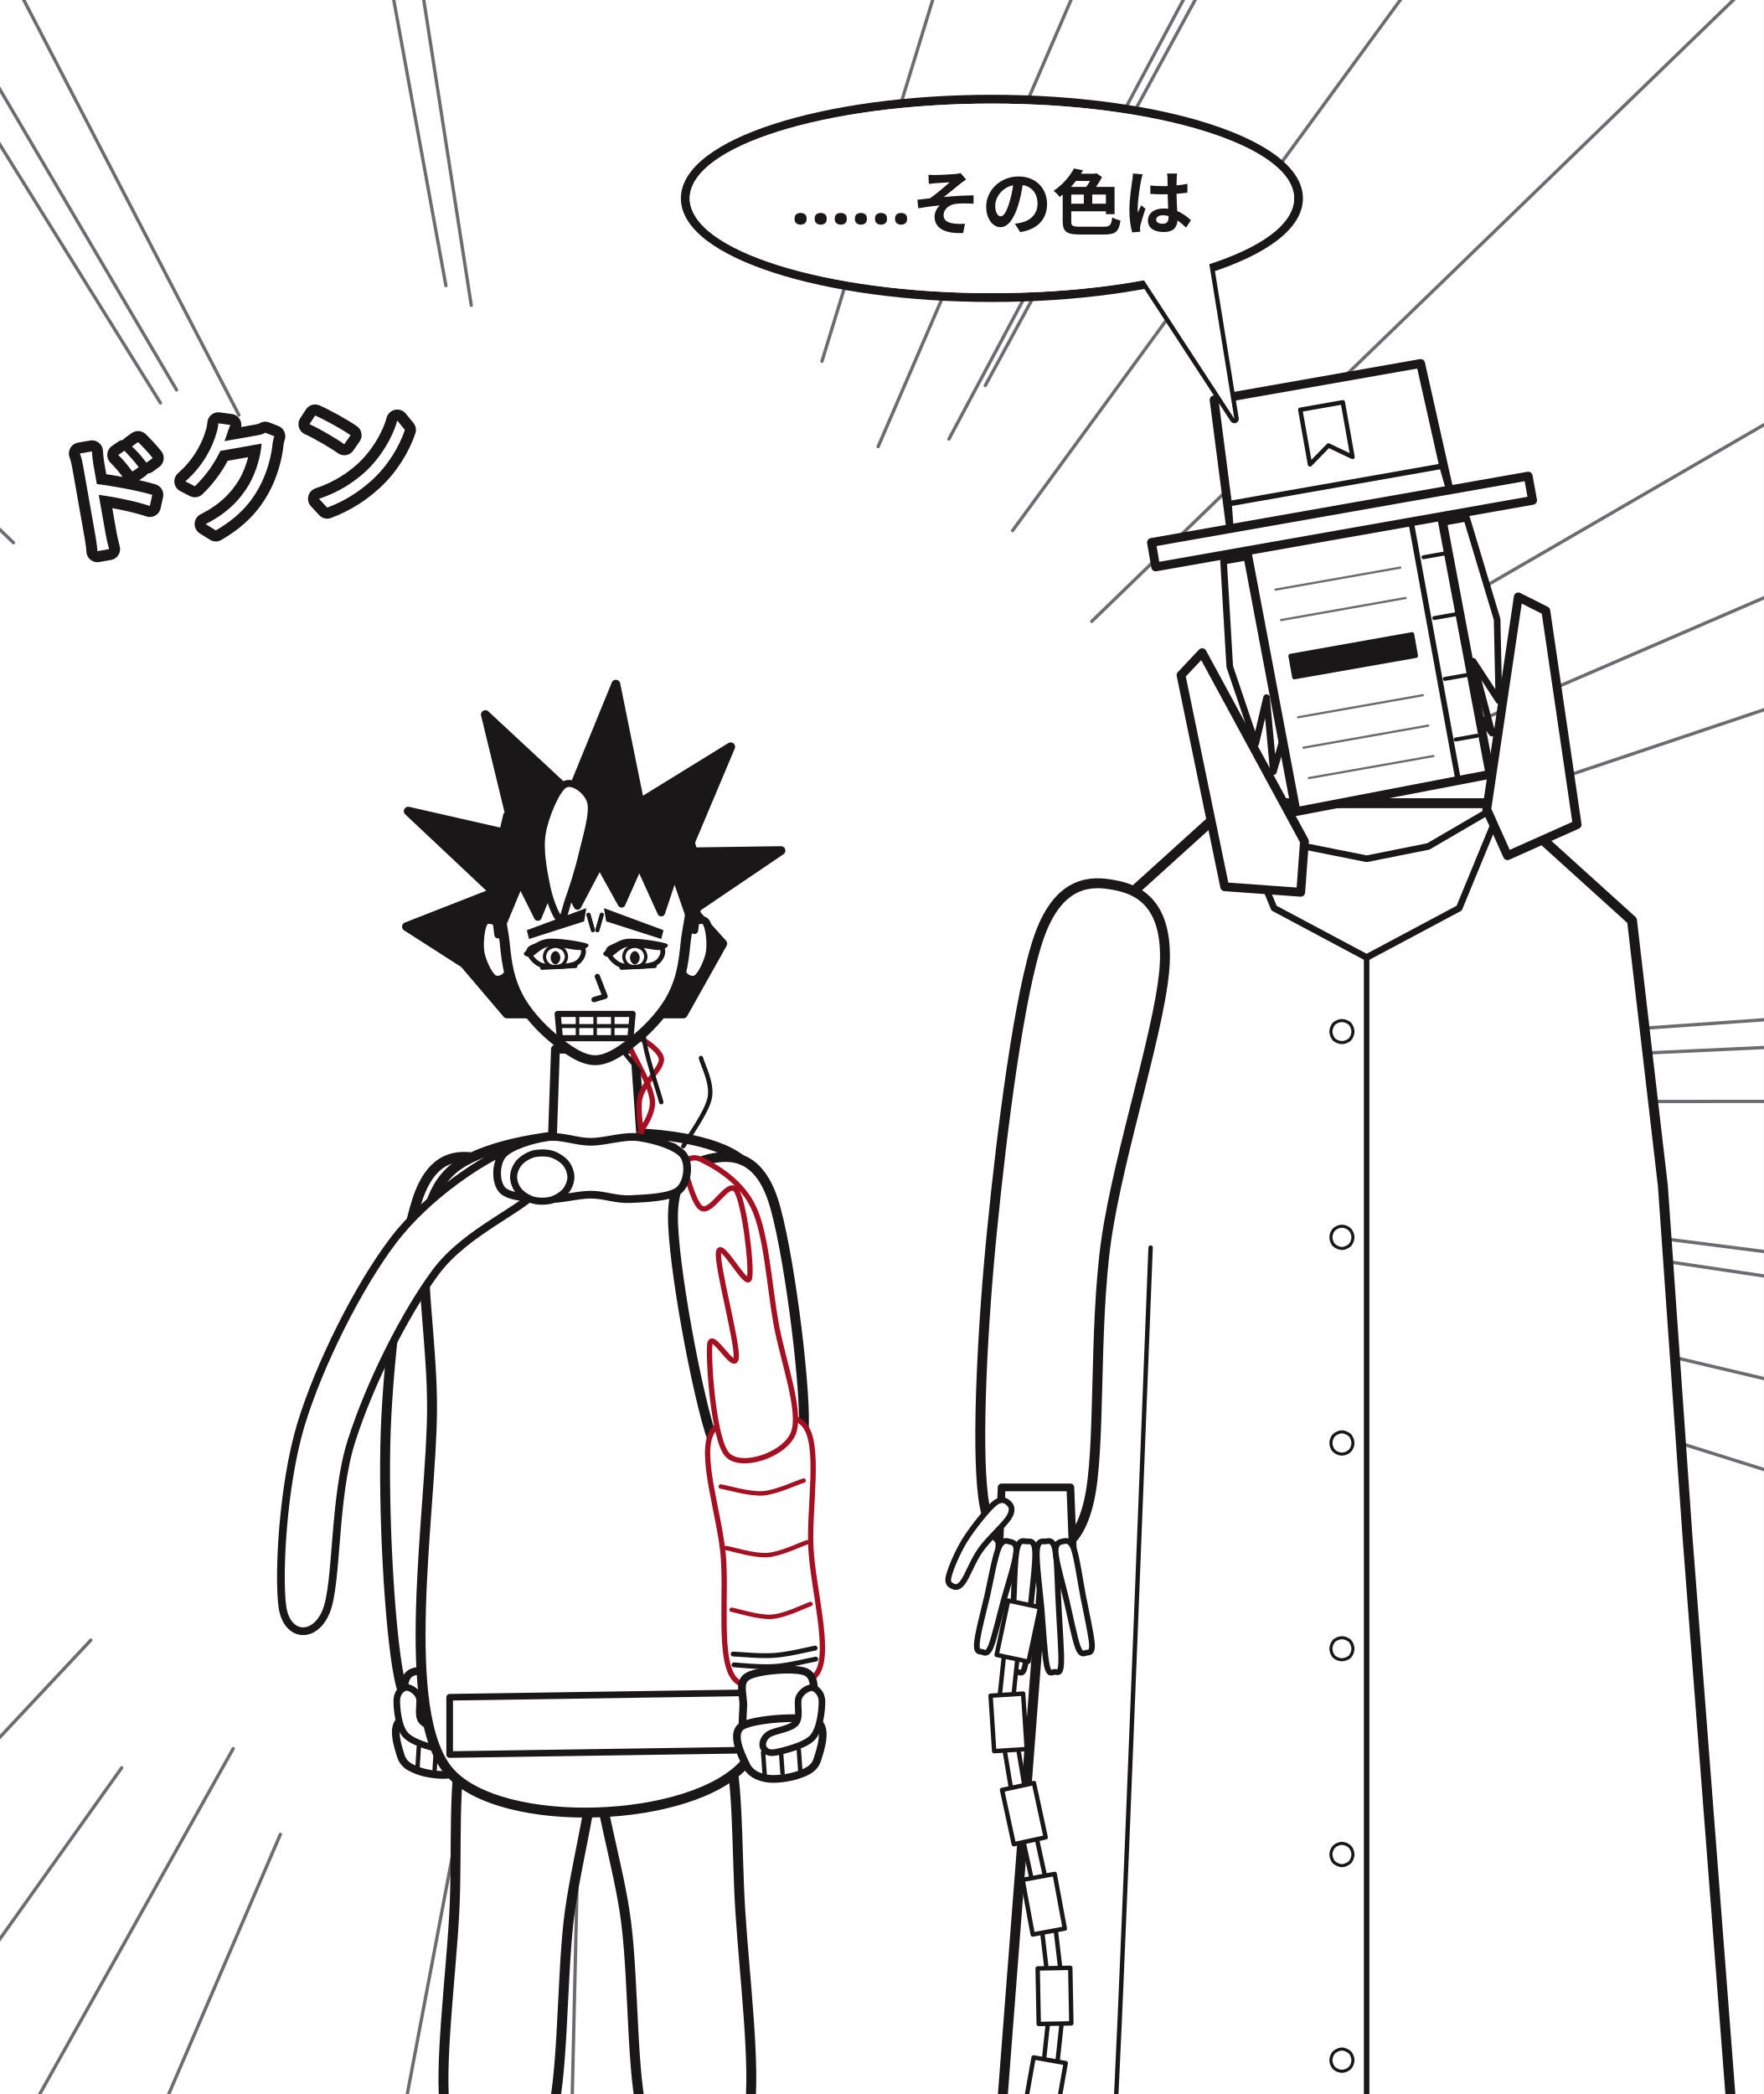
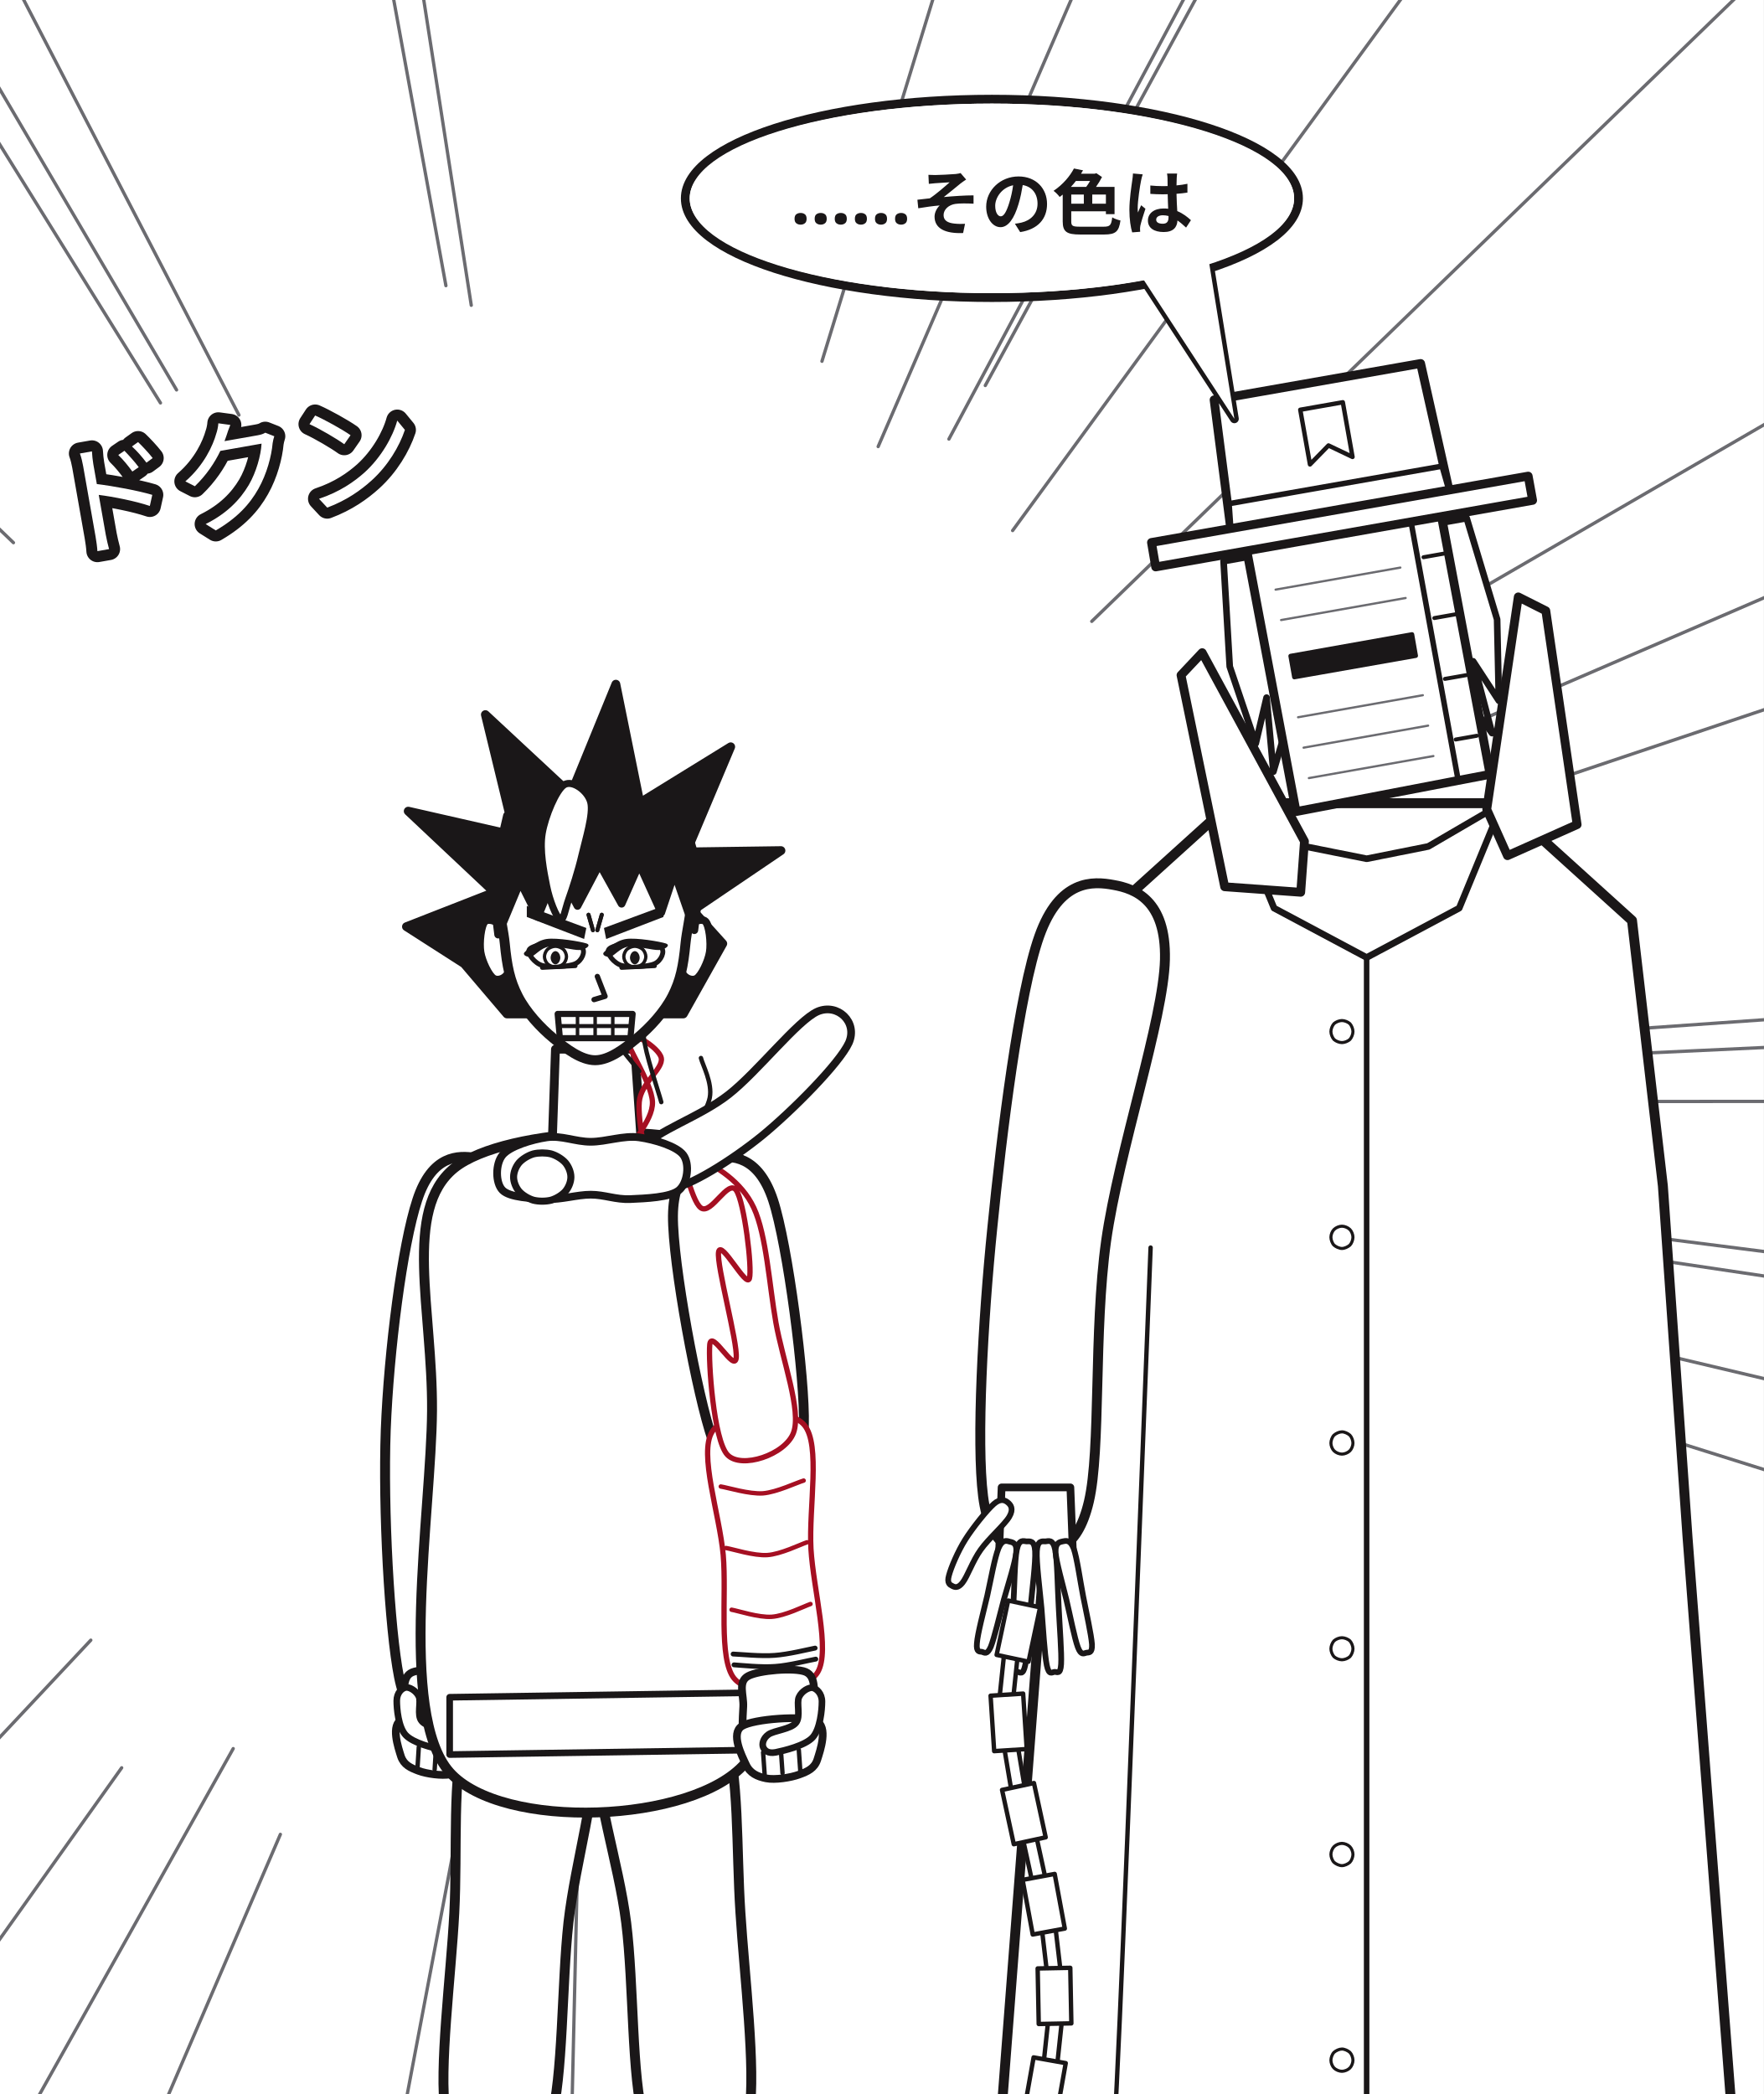
<svg xmlns="http://www.w3.org/2000/svg" viewBox="0 0 800 950">
  <rect width="800" height="950" fill="#FFFFFF" />
  <path d="M0,0 L800,0 L800,950 L0,950Z" fill="#FFFFFF" />
  <path d="M-43.4,421.4 L-603,281.2" fill="none" stroke="#6B6B70" stroke-width="1.5" stroke-linejoin="round" stroke-linecap="round" />
  <path d="M6.1,246.2 L-378.8,-123.8" fill="none" stroke="#6B6B70" stroke-width="1.5" stroke-linejoin="round" stroke-linecap="round" />
  <path d="M584.9,599 L1128.6,769.9" fill="none" stroke="#6B6B70" stroke-width="1.5" stroke-linejoin="round" stroke-linecap="round" />
  <path d="M606.1,476.3 L1167.8,436.8" fill="none" stroke="#6B6B70" stroke-width="1.5" stroke-linejoin="round" stroke-linecap="round" />
  <path d="M589.1,485.1 L1169,458" fill="none" stroke="#6B6B70" stroke-width="1.5" stroke-linejoin="round" stroke-linecap="round" />
  <path d="M642.7,499.8 L1170,499.4" fill="none" stroke="#6B6B70" stroke-width="1.5" stroke-linejoin="round" stroke-linecap="round" />
  <path d="M-55.9,436.1 L-613.2,326.8" fill="none" stroke="#6B6B70" stroke-width="1.5" stroke-linejoin="round" stroke-linecap="round" />
  <path d="M55.2,802 L-251.7,1233.4" fill="none" stroke="#6B6B70" stroke-width="1.5" stroke-linejoin="round" stroke-linecap="round" />
  <path d="M630.5,553.6 L1160.2,632.5" fill="none" stroke="#6B6B70" stroke-width="1.5" stroke-linejoin="round" stroke-linecap="round" />
  <path d="M207.8,828.5 L102.5,1384.3" fill="none" stroke="#6B6B70" stroke-width="1.5" stroke-linejoin="round" stroke-linecap="round" />
  <path d="M108.4,188.3 L-144.2,-299" fill="none" stroke="#6B6B70" stroke-width="1.5" stroke-linejoin="round" stroke-linecap="round" />
  <path d="M-13.4,254.9 L-410.8,-88.6" fill="none" stroke="#6B6B70" stroke-width="1.5" stroke-linejoin="round" stroke-linecap="round" />
  <path d="M447,174.9 L700.3,-290.5" fill="none" stroke="#6B6B70" stroke-width="1.5" stroke-linejoin="round" stroke-linecap="round" />
  <path d="M-40.8,486.3 L-629.1,460.4" fill="none" stroke="#6B6B70" stroke-width="1.5" stroke-linejoin="round" stroke-linecap="round" />
  <path d="M127.2,832.2 L-85.4,1326.8" fill="none" stroke="#6B6B70" stroke-width="1.5" stroke-linejoin="round" stroke-linecap="round" />
  <path d="M564.6,329.3 L1048.7,48.7" fill="none" stroke="#6B6B70" stroke-width="1.5" stroke-linejoin="round" stroke-linecap="round" />
  <path d="M-41.4,453.2 L-620,366.2" fill="none" stroke="#6B6B70" stroke-width="1.5" stroke-linejoin="round" stroke-linecap="round" />
  <path d="M105.8,793.3 L-169.7,1285.3" fill="none" stroke="#6B6B70" stroke-width="1.5" stroke-linejoin="round" stroke-linecap="round" />
  <path d="M593.8,391.3 L1123.2,213.6" fill="none" stroke="#6B6B70" stroke-width="1.5" stroke-linejoin="round" stroke-linecap="round" />
  <path d="M619.6,544.7 L1162.7,614.1" fill="none" stroke="#6B6B70" stroke-width="1.5" stroke-linejoin="round" stroke-linecap="round" />
  <path d="M-64.4,554.6 L-618.2,645" fill="none" stroke="#6B6B70" stroke-width="1.5" stroke-linejoin="round" stroke-linecap="round" />
  <path d="M262.6,820.4 L249.3,1399.8" fill="none" stroke="#6B6B70" stroke-width="1.5" stroke-linejoin="round" stroke-linecap="round" />
  <path d="M495.3,281.9 L916.6,-126.1" fill="none" stroke="#6B6B70" stroke-width="1.5" stroke-linejoin="round" stroke-linecap="round" />
  <path d="M430.5,199.2 L693.7,-294" fill="none" stroke="#6B6B70" stroke-width="1.5" stroke-linejoin="round" stroke-linecap="round" />
  <path d="M80.1,176.9 L-186.1,-275.9" fill="none" stroke="#6B6B70" stroke-width="1.5" stroke-linejoin="round" stroke-linecap="round" />
  <path d="M41.2,744.1 L-345.5,1156.6" fill="none" stroke="#6B6B70" stroke-width="1.5" stroke-linejoin="round" stroke-linecap="round" />
  <path d="M398.4,202.6 L626.8,-326.3" fill="none" stroke="#6B6B70" stroke-width="1.5" stroke-linejoin="round" stroke-linecap="round" />
  <path d="M72.8,182.8 L-205.2,-264.3" fill="none" stroke="#6B6B70" stroke-width="1.5" stroke-linejoin="round" stroke-linecap="round" />
  <path d="M372.9,163.9 L533.6,-360.5" fill="none" stroke="#6B6B70" stroke-width="1.5" stroke-linejoin="round" stroke-linecap="round" />
  <path d="M-49.6,558.1 L-615.5,661.1" fill="none" stroke="#6B6B70" stroke-width="1.5" stroke-linejoin="round" stroke-linecap="round" />
  <path d="M202.3,129.6 L108.3,-385.3" fill="none" stroke="#6B6B70" stroke-width="1.5" stroke-linejoin="round" stroke-linecap="round" />
  <path d="M547,380.5 L1096.4,143.4" fill="none" stroke="#6B6B70" stroke-width="1.5" stroke-linejoin="round" stroke-linecap="round" />
  <path d="M508.9,723 L927.9,1114.2" fill="none" stroke="#6B6B70" stroke-width="1.5" stroke-linejoin="round" stroke-linecap="round" />
  <path d="M-55.6,316.8 L-514.4,58.7" fill="none" stroke="#6B6B70" stroke-width="1.5" stroke-linejoin="round" stroke-linecap="round" />
  <path d="M213.8,138.5 L131.7,-389.3" fill="none" stroke="#6B6B70" stroke-width="1.5" stroke-linejoin="round" stroke-linecap="round" />
  <path d="M596.4,577.2 L1145.8,707.2" fill="none" stroke="#6B6B70" stroke-width="1.5" stroke-linejoin="round" stroke-linecap="round" />
  <path d="M484.5,773.6 L825.3,1208.3" fill="none" stroke="#6B6B70" stroke-width="1.5" stroke-linejoin="round" stroke-linecap="round" />
  <path d="M459.4,240.7 L800.9,-226.7" fill="none" stroke="#6B6B70" stroke-width="1.5" stroke-linejoin="round" stroke-linecap="round" />
  <path d="M508,782.5 L849.8,1188.4" fill="none" stroke="#6B6B70" stroke-width="1.5" stroke-linejoin="round" stroke-linecap="round" />
  <path d="M-84.6,438.3 L-616.7,345.6" fill="none" stroke="#6B6B70" stroke-width="1.5" stroke-linejoin="round" stroke-linecap="round" />
  <path d="M211.1,787.1 C205,804.9 207.6,839.3 206.1,867.9 C204.6,896.4 199,939.1 202.1,958.4 C205.1,977.8 216.4,983.4 224.4,983.9 C232.4,984.5 244.4,980.2 249.9,961.6 C255.5,943 254.8,900.3 257.9,872.1 C261.1,844 271.4,811.4 268.9,792.9 C266.4,774.4 252.5,762.1 242.9,761.1 C233.3,760.2 217.3,769.3 211.1,787.1Z" fill="#FFFFFF" stroke="#1A1718" stroke-width="4.5" stroke-linejoin="round" />
  <path d="M271.2,793.6 C269.2,812.1 280.6,844.4 284.1,872.4 C287.6,900.4 286.5,943 292.1,961.6 C297.6,980.2 309.6,984.5 317.6,983.9 C325.6,983.4 336.9,977.8 339.9,958.4 C343,939 337.7,896.2 335.9,867.6 C334,838.9 335.4,804.1 328.8,786.4 C322.2,768.7 306,760 296.4,761.2 C286.8,762.4 273.3,775.1 271.2,793.6Z" fill="#FFFFFF" stroke="#1A1718" stroke-width="4.5" stroke-linejoin="round" />
  <path d="M189.3,544.4 C182.5,565 176.4,612.8 175,648.8 C173.7,684.9 176.7,739 181,760.7 C185.3,782.4 194.4,779.2 200.7,779 C207,778.8 216.3,780.6 219,759.3 C221.7,738 214.3,685.8 217,651.2 C219.6,616.6 235,572.5 234.7,551.6 C234.5,530.6 223.1,526.5 215.6,525.3 C208,524.1 196,523.8 189.3,544.4Z" fill="#FFFFFF" stroke="#1A1718" stroke-width="4.5" stroke-linejoin="round" />
  <path d="M187,758.7 C182.1,760.8 183.8,767.9 183,772.8 C182.3,777.8 181.5,784.8 182.5,788.4 C183.6,792.1 185.4,793.6 189.3,794.9 C193.2,796.3 201.9,797.4 206,796.7 C210.1,796 212.3,794.4 213.6,790.6 C215,786.8 214.5,778.8 214.2,773.8 C214,768.8 216.7,763 212.1,760.4 C207.6,757.9 191.9,756.6 187,758.7Z" fill="#FFFFFF" stroke="#1A1718" stroke-width="3.5" stroke-linejoin="round" />
  <path d="M182.5,780 C177,782.4 180.7,792.9 181.9,796.8 C183.2,800.7 186.2,802 189.9,803.4 C193.6,804.8 200.4,805.7 204.2,805 C208.1,804.3 211.3,802.8 213.1,799 C214.8,795.2 219.9,785.4 214.8,782.3 C209.7,779.1 188,777.6 182.5,780Z" fill="#FFFFFF" stroke="#1A1718" stroke-width="3.5" stroke-linejoin="round" />
  <path d="M190,792.6 L189.4,802.2" fill="none" stroke="#1A1718" stroke-width="2" stroke-linejoin="round" stroke-linecap="round" />
  <path d="M197.8,793.1 L197.2,802.7" fill="none" stroke="#1A1718" stroke-width="2" stroke-linejoin="round" stroke-linecap="round" />
  <path d="M205.6,793.7 L204.9,803.2" fill="none" stroke="#1A1718" stroke-width="2" stroke-linejoin="round" stroke-linecap="round" />
  <path d="M180,771.6 C180,775.2 180.7,783.5 184,787.1 C187.4,790.8 196.5,793 200.1,793.7 C203.7,794.4 205,792.7 205.5,791.4 C206.1,790.1 205.7,787.7 203.3,785.9 C200.9,784.1 193.5,783.6 191.3,780.8 C189,778.1 191.2,772.1 190,769.6 C188.8,767 185.6,765.2 184,765.6 C182.3,765.9 180,768 180,771.6Z" fill="#FFFFFF" stroke="#1A1718" stroke-width="3" stroke-linejoin="round" />
  <path d="M206,530 C229.3,511 312.7,507.7 336,526 C359.3,544.3 345.7,594.3 346,640 C346.3,685.7 361.7,772.7 338,800 C314.3,827.3 227.7,830.7 204,804 C180.3,777.3 195.7,685.7 196,640 C196.3,594.3 182.7,549 206,530Z" fill="#FFFFFF" stroke="#1A1718" stroke-width="4.5" stroke-linejoin="round" />
  <path d="M204,770 L338,768 L338,794 L204,796Z" fill="#FFFFFF" stroke="#1A1718" stroke-width="3" stroke-linejoin="round" />
  <path d="M252,476 L288,476 L292,534 L250,534Z" fill="#FFFFFF" stroke="#1A1718" stroke-width="4" stroke-linejoin="round" />
  <path d="M305.3,551.6 C305.1,572.9 316.3,633.4 323.3,653.3 C330.2,673.1 340.3,671.8 347.3,670.7 C354.2,669.7 364.2,667.8 364.7,646.7 C365.3,625.7 357.4,564.7 350.7,544.4 C344,524.2 332,524.1 324.4,525.3 C316.9,526.5 305.5,530.2 305.3,551.6Z" fill="#FFFFFF" stroke="#1A1718" stroke-width="4.5" stroke-linejoin="round" />
  <path d="M323.1,649.5 C316.9,659.3 326.4,686.8 328.1,705.4 C329.7,724.1 325.9,752.5 333,761.4 C340.2,770.2 365.1,768.4 371,758.6 C376.8,748.8 369,721.3 367.9,702.6 C366.9,683.9 372.4,655.4 364.9,646.5 C357.5,637.7 329.2,639.7 323.1,649.5Z" fill="#FFFFFF" stroke="#A50F22" stroke-width="2.4" stroke-linejoin="round" />
  <path d="M327,674.4 C330.2,674.9 339.8,677.9 346.1,677.5 C352.4,677 361.5,672.6 364.6,671.7" fill="none" stroke="#A50F22" stroke-width="2" stroke-linejoin="round" stroke-linecap="round" />
  <path d="M329.4,702.3 C332.5,702.8 342,705.9 348.1,705.5 C354.2,705.1 363.1,700.7 366.1,699.7" fill="none" stroke="#A50F22" stroke-width="2" stroke-linejoin="round" stroke-linecap="round" />
  <path d="M331.9,730.3 C334.9,730.8 344.1,733.9 350.1,733.5 C356.1,733.1 364.8,728.7 367.7,727.7" fill="none" stroke="#A50F22" stroke-width="2" stroke-linejoin="round" stroke-linecap="round" />
  <path d="M333,755.3 C336.1,755.5 345.5,756.5 351.7,756 C357.9,755.6 367.1,753.2 370.1,752.7" fill="none" stroke="#1A1718" stroke-width="2.2" stroke-linejoin="round" stroke-linecap="round" />
  <path d="M332.6,750.4 C335.8,750.5 345.2,751.5 351.4,751 C357.5,750.6 366.7,748.3 369.8,747.7" fill="none" stroke="#1A1718" stroke-width="2.2" stroke-linejoin="round" stroke-linecap="round" />
  <path d="M365.5,758.5 C370.6,760.7 368.9,768.1 369.7,773.3 C370.5,778.5 371.3,785.7 370.2,789.5 C369.1,793.4 367.2,794.9 363.2,796.3 C359.1,797.7 350,798.9 345.8,798.1 C341.5,797.4 339.2,795.8 337.8,791.8 C336.4,787.8 336.9,779.6 337.2,774.3 C337.5,769.1 334.6,763 339.4,760.4 C344.1,757.8 360.5,756.4 365.5,758.5Z" fill="#FFFFFF" stroke="#1A1718" stroke-width="3.5" stroke-linejoin="round" />
  <path d="M370.2,780.8 C375.9,783.3 372.1,794.2 370.8,798.3 C369.5,802.3 366.4,803.7 362.5,805.1 C358.7,806.5 351.6,807.6 347.6,806.8 C343.6,806 340.2,804.5 338.4,800.5 C336.6,796.6 331.3,786.4 336.6,783.1 C341.9,779.8 364.5,778.2 370.2,780.8Z" fill="#FFFFFF" stroke="#1A1718" stroke-width="3.5" stroke-linejoin="round" />
  <path d="M362.4,793.9 L363.1,803.8" fill="none" stroke="#1A1718" stroke-width="2" stroke-linejoin="round" stroke-linecap="round" />
  <path d="M354.3,794.4 L355,804.4" fill="none" stroke="#1A1718" stroke-width="2" stroke-linejoin="round" stroke-linecap="round" />
  <path d="M346.2,795 L346.9,805" fill="none" stroke="#1A1718" stroke-width="2" stroke-linejoin="round" stroke-linecap="round" />
  <path d="M362.5,769.9 C361.2,772.5 363.4,778.8 361.1,781.6 C358.8,784.5 351.1,785.1 348.6,786.9 C346.1,788.7 345.7,791.3 346.2,792.6 C346.8,794 348.2,795.7 351.9,795 C355.7,794.2 365.2,792 368.7,788.2 C372.1,784.4 372.9,775.7 372.9,772 C372.9,768.2 370.4,766.1 368.7,765.7 C367,765.4 363.7,767.2 362.5,769.9Z" fill="#FFFFFF" stroke="#1A1718" stroke-width="3" stroke-linejoin="round" />
  <path d="M330,660 C323.7,653.3 321.3,617.3 322,610 C322.7,602.7 333.3,623 334,616 C334.7,609 325,574 326,568 C327,562 338.7,584.7 340,580 C341.3,575.3 337.7,545.3 334,540 C330.3,534.7 322.7,551.3 318,548 C313.3,544.7 309.7,522.7 306,520 C302.3,517.3 298.7,535.3 296,532 C293.3,528.7 289.3,508.7 290,500 C290.7,491.3 301,485 300,480 C299,475 284.7,466.7 284,470 C283.3,473.3 295.7,491 296,500 C296.3,509 284.7,519 286,524 C287.3,529 298.7,529.7 304,530 C309.3,530.3 311.7,523 318,526 C324.3,529 336.3,535.7 342,548 C347.7,560.3 349,583 352,600 C355,617 363.7,640 360,650 C356.3,660 336.3,666.7 330,660Z" fill="#FFFFFF" stroke="#A50F22" stroke-width="2.4" stroke-linejoin="round" />
  <path d="M300,500 C298.7,495 292.7,478 292,470 C291.3,462 295.3,455 296,452" fill="none" stroke="#1A1718" stroke-width="2" stroke-linejoin="round" stroke-linecap="round" />
  <path d="M290,486 C287.7,482.7 278,472.3 276,466 C274,459.7 277.7,451 278,448" fill="none" stroke="#1A1718" stroke-width="2" stroke-linejoin="round" stroke-linecap="round" />
  <path d="M310,520 C312,516.3 320.7,504.7 322,498 C323.3,491.3 318.7,483 318,480" fill="none" stroke="#1A1718" stroke-width="2" stroke-linejoin="round" stroke-linecap="round" />
-   <path d="M231.1,521.4 C220,525.4 194.2,542 178.4,562.8 C162.6,583.6 144.9,618.8 136.5,646.4 C128.2,674.1 126.2,714.6 128.1,728.8 C130,742.9 142.7,743.8 147.9,731.2 C153.2,718.7 151.2,679.3 159.5,653.6 C167.7,627.9 183.4,596.4 197.6,577.2 C211.8,558 239.3,547.9 244.9,538.6 C250.5,529.3 242.2,517.4 231.1,521.4Z" fill="#FFFFFF" stroke="#1A1718" stroke-width="3.5" stroke-linejoin="round" />
+   <path d="M303.7,539.4 C312.5,538.6 331.9,526.4 345.5,515.4 C359.1,504.3 380.8,482.5 385.1,473.1 C389.3,463.7 380,455 370.9,458.9 C361.8,462.9 343.6,486.4 330.5,496.6 C317.4,506.9 296.8,513.4 292.3,520.6 C287.9,527.7 294.8,540.3 303.7,539.4Z" fill="#FFFFFF" stroke="#1A1718" stroke-width="3.5" stroke-linejoin="round" />
  <path d="M228,524 C231.3,520 241.3,517 248,516 C254.7,515 261,518 268,518 C275,518 283,515 290,516 C297,517 307,520 310,524 C313,528 312,536.7 308,540 C304,543.3 292.7,543.7 286,544 C279.3,544.3 274.3,542 268,542 C261.7,542 254.7,544.3 248,544 C241.3,543.7 231.3,543.3 228,540 C224.7,536.7 224.7,528 228,524Z" fill="#FFFFFF" stroke="#1A1718" stroke-width="3.5" stroke-linejoin="round" />
  <path d="M259,534 C259,536.2 258,538.7 256.5,540.5 C255,542.2 252.4,543.8 250,544.5 C247.6,545.1 244.4,545.1 242,544.5 C239.6,543.8 237,542.2 235.5,540.5 C234,538.7 233,536.2 233,534 C233,531.8 234,529.3 235.5,527.5 C237,525.8 239.6,524.2 242,523.5 C244.4,522.9 247.6,522.9 250,523.5 C252.4,524.2 255,525.8 256.5,527.5 C258,529.3 259,531.8 259,534Z" fill="#FFFFFF" stroke="#1A1718" stroke-width="3.2" stroke-linejoin="round" />
  <path d="M210.6,437.2 L184.4,420.4 L224.3,404.8 L185.2,368 L233.5,379 L220.2,324.2 L259,360.3 L279.4,310.4 L290.3,364.2 L331.5,338.8 L311.4,386.5 L354.3,385.9 L314.3,413 L327.9,428.1 L310,460 L230,460Z" fill="#1A1718" stroke="#1A1718" stroke-width="4" stroke-linejoin="round" />
  <path d="M229,422 C227.2,418.3 221.8,416.3 220,418 C218.2,419.7 217.3,427.7 218,432 C218.7,436.3 221.8,442.7 224,444 C226.2,445.3 230.2,443.7 231,440 C231.8,436.3 230.8,425.7 229,422Z" fill="#FFFFFF" stroke="#1A1718" stroke-width="3.5" stroke-linejoin="round" />
  <path d="M311,422 C312.8,418.3 318.2,416.3 320,418 C321.8,419.7 322.7,427.7 322,432 C321.3,436.3 318.2,442.7 316,444 C313.8,445.3 309.8,443.7 309,440 C308.2,436.3 309.2,425.7 311,422Z" fill="#FFFFFF" stroke="#1A1718" stroke-width="3.5" stroke-linejoin="round" />
  <path d="M229,390 C222.2,399 228,417.7 229,428 C230,438.3 231.3,444.8 235,452 C238.7,459.2 245.2,466.2 251,471 C256.8,475.8 263.7,481 270,481 C276.3,481 283.2,475.8 289,471 C294.8,466.2 301.3,459.2 305,452 C308.7,444.8 310,438.3 311,428 C312,417.7 317.8,399 311,390 C304.2,381 283.7,374 270,374 C256.3,374 235.8,381 229,390Z" fill="#FFFFFF" stroke="#1A1718" stroke-width="4.5" stroke-linejoin="round" />
  <path d="M240,431 C240.7,429.3 246,428.2 250,428 C254,427.8 262.2,428.5 264,430 C265.8,431.5 264,435.9 261,437.2 C258,438.6 249.5,439 246,438 C242.5,437 239.3,432.7 240,431Z" fill="#FFFFFF" stroke="#1A1718" stroke-width="2.2" stroke-linejoin="round" />
  <path d="M257,434 C257,435.1 256.4,436.5 255.6,437.3 C254.7,438.1 253.2,438.7 252,438.7 C250.8,438.7 249.3,438.1 248.4,437.3 C247.6,436.5 247,435.1 247,434 C247,432.9 247.6,431.5 248.4,430.7 C249.3,429.9 250.8,429.3 252,429.3 C253.2,429.3 254.7,429.9 255.6,430.7 C256.4,431.5 257,432.9 257,434Z" fill="#FFFFFF" stroke="#1A1718" stroke-width="1.5" stroke-linejoin="round" />
  <path d="M254.2,434.5 C254.2,435.2 253.9,436.1 253.5,436.6 C253.2,437.1 252.5,437.5 252,437.5 C251.5,437.5 250.8,437.1 250.5,436.6 C250.1,436.1 249.8,435.2 249.8,434.5 C249.8,433.8 250.1,432.9 250.5,432.4 C250.8,431.9 251.5,431.5 252,431.5 C252.5,431.5 253.2,431.9 253.5,432.4 C253.9,432.9 254.2,433.8 254.2,434.5Z" fill="#1A1718" />
  <path d="M238,432 C239.2,430.7 243.3,426.7 248,426 C252.7,425.3 263.5,427.2 266,428 C268.5,428.8 265.8,430.8 263,431 C260.2,431.2 252.7,429 249,429.5 C245.3,430 242.8,433.6 241,434 C239.2,434.4 236.8,433.3 238,432Z" fill="#1A1718" />
  <path d="M261,438.2 L246,439" fill="none" stroke="#1A1718" stroke-width="2" stroke-linejoin="round" stroke-linecap="round" />
-   <path d="M266,412 L239,422 L240,426 L265,418Z" fill="#1A1718" />
+   <path d="M266,421 L239,411 L239,416 L265,426Z" fill="#1A1718" />
  <path d="M267,415 L269,422" fill="none" stroke="#1A1718" stroke-width="1.8" stroke-linejoin="round" stroke-linecap="round" />
  <path d="M273,415 L271,422" fill="none" stroke="#1A1718" stroke-width="1.8" stroke-linejoin="round" stroke-linecap="round" />
  <path d="M276,431 C276.7,429.3 282,428.2 286,428 C290,427.8 298.2,428.5 300,430 C301.8,431.5 300,435.9 297,437.2 C294,438.6 285.5,439 282,438 C278.5,437 275.3,432.7 276,431Z" fill="#FFFFFF" stroke="#1A1718" stroke-width="2.2" stroke-linejoin="round" />
  <path d="M293,434 C293,435.1 292.4,436.5 291.6,437.3 C290.7,438.1 289.2,438.7 288,438.7 C286.8,438.7 285.3,438.1 284.4,437.3 C283.6,436.5 283,435.1 283,434 C283,432.9 283.6,431.5 284.4,430.7 C285.3,429.9 286.8,429.3 288,429.3 C289.2,429.3 290.7,429.9 291.6,430.7 C292.4,431.5 293,432.9 293,434Z" fill="#FFFFFF" stroke="#1A1718" stroke-width="1.5" stroke-linejoin="round" />
  <path d="M290.2,434.5 C290.2,435.2 289.9,436.1 289.5,436.6 C289.2,437.1 288.5,437.5 288,437.5 C287.5,437.5 286.8,437.1 286.5,436.6 C286.1,436.1 285.8,435.2 285.8,434.5 C285.8,433.8 286.1,432.9 286.5,432.4 C286.8,431.9 287.5,431.5 288,431.5 C288.5,431.5 289.2,431.9 289.5,432.4 C289.9,432.9 290.2,433.8 290.2,434.5Z" fill="#1A1718" />
  <path d="M274,432 C275.2,430.7 279.3,426.7 284,426 C288.7,425.3 299.5,427.2 302,428 C304.5,428.8 301.8,430.8 299,431 C296.2,431.2 288.7,429 285,429.5 C281.3,430 278.8,433.6 277,434 C275.2,434.4 272.8,433.3 274,432Z" fill="#1A1718" />
  <path d="M297,438.2 L282,439" fill="none" stroke="#1A1718" stroke-width="2" stroke-linejoin="round" stroke-linecap="round" />
-   <path d="M274,412 L301,422 L300,426 L275,418Z" fill="#1A1718" />
+   <path d="M274,421 L301,411 L301,416 L275,426Z" fill="#1A1718" />
  <path d="M267,415 L269,422" fill="none" stroke="#1A1718" stroke-width="1.8" stroke-linejoin="round" stroke-linecap="round" />
  <path d="M273,415 L271,422" fill="none" stroke="#1A1718" stroke-width="1.8" stroke-linejoin="round" stroke-linecap="round" />
  <path d="M271,443 L274.5,452 L269.5,453.5" fill="none" stroke="#1A1718" stroke-width="2.4" stroke-linejoin="round" stroke-linecap="round" />
  <path d="M253,460 L287,460 L286,471 L254,471Z" fill="#FFFFFF" stroke="#1A1718" stroke-width="2.8" stroke-linejoin="round" />
  <path d="M253.5,465.5 L286.5,465.5" fill="none" stroke="#1A1718" stroke-width="1.8" stroke-linejoin="round" stroke-linecap="round" />
  <path d="M262,460.5 L262,470.5" fill="none" stroke="#1A1718" stroke-width="1.6" stroke-linejoin="round" stroke-linecap="round" />
  <path d="M270,460.5 L270,470.5" fill="none" stroke="#1A1718" stroke-width="1.6" stroke-linejoin="round" stroke-linecap="round" />
  <path d="M278,460.5 L278,470.5" fill="none" stroke="#1A1718" stroke-width="1.6" stroke-linejoin="round" stroke-linecap="round" />
  <path d="M223,400 L226,424 L236,400 L244,416 L253,394 L262,411 L272,392 L282,410 L290,392 L300,414 L306,396 L315,422 L318,398 L310,370 L270,358 L230,370Z" fill="#1A1718" stroke="#1A1718" stroke-width="3.5" stroke-linejoin="round" />
  <path d="M256,356 C259.7,353.7 266.7,358.7 268,364 C269.3,369.3 265.7,380.7 264,388 C262.3,395.3 259.7,403.2 258,408 C256.3,412.8 255.7,418 254,417 C252.3,416 249.3,408.5 248,402 C246.7,395.5 244.7,385.7 246,378 C247.3,370.3 252.3,358.3 256,356Z" fill="#FFFFFF" stroke="#1A1718" stroke-width="3.2" stroke-linejoin="round" />
  <path d="M558.4,364.4 L499.6,417.6 L485.6,538 L474.4,697.6 L454.8,952.4 L446.4,1098 L489.8,1078.4 L533.2,1098 L576.6,1078.4 L620,1098 L663.4,1078.4 L706.8,1098 L750.2,1078.4 L793.6,1098 L785.2,952.4 L765.6,697.6 L754.4,538 L740.4,417.6 L681.6,364.4Z" fill="#FFFFFF" stroke="#1A1718" stroke-width="4.5" stroke-linejoin="round" />
  <path d="M620,398 L620,1098" fill="none" stroke="#1A1718" stroke-width="2.5" stroke-linejoin="round" stroke-linecap="round" />
  <path d="M558.4,364.4 L578,412 L620,434.4 L662,412 L681.6,364.4 L648,384 L620,389.6 L592,384Z" fill="#FFFFFF" stroke="#1A1718" stroke-width="3" stroke-linejoin="round" />
  <path d="M613.8,468 C613.8,469.2 613.2,470.7 612.4,471.6 C611.5,472.4 610,473 608.8,473 C607.6,473 606.1,472.4 605.2,471.6 C604.4,470.7 603.8,469.2 603.8,468 C603.8,466.8 604.4,465.3 605.2,464.4 C606.1,463.6 607.6,463 608.8,463 C610,463 611.5,463.6 612.4,464.4 C613.2,465.3 613.8,466.8 613.8,468Z" fill="#FFFFFF" stroke="#1A1718" stroke-width="1.4" stroke-linejoin="round" />
  <path d="M613.8,561.3 C613.8,562.5 613.2,564.1 612.4,564.9 C611.5,565.7 610,566.4 608.8,566.4 C607.6,566.4 606.1,565.7 605.2,564.9 C604.4,564.1 603.8,562.5 603.8,561.3 C603.8,560.1 604.4,558.6 605.2,557.8 C606.1,556.9 607.6,556.3 608.8,556.3 C610,556.3 611.5,556.9 612.4,557.8 C613.2,558.6 613.8,560.1 613.8,561.3Z" fill="#FFFFFF" stroke="#1A1718" stroke-width="1.4" stroke-linejoin="round" />
  <path d="M613.8,654.7 C613.8,655.9 613.2,657.4 612.4,658.2 C611.5,659.1 610,659.7 608.8,659.7 C607.6,659.7 606.1,659.1 605.2,658.2 C604.4,657.4 603.8,655.9 603.8,654.7 C603.8,653.5 604.4,651.9 605.2,651.1 C606.1,650.3 607.6,649.6 608.8,649.6 C610,649.6 611.5,650.3 612.4,651.1 C613.2,651.9 613.8,653.5 613.8,654.7Z" fill="#FFFFFF" stroke="#1A1718" stroke-width="1.4" stroke-linejoin="round" />
  <path d="M613.8,748 C613.8,749.2 613.2,750.7 612.4,751.6 C611.5,752.4 610,753 608.8,753 C607.6,753 606.1,752.4 605.2,751.6 C604.4,750.7 603.8,749.2 603.8,748 C603.8,746.8 604.4,745.3 605.2,744.4 C606.1,743.6 607.6,743 608.8,743 C610,743 611.5,743.6 612.4,744.4 C613.2,745.3 613.8,746.8 613.8,748Z" fill="#FFFFFF" stroke="#1A1718" stroke-width="1.4" stroke-linejoin="round" />
  <path d="M613.8,841.3 C613.8,842.5 613.2,844.1 612.4,844.9 C611.5,845.7 610,846.4 608.8,846.4 C607.6,846.4 606.1,845.7 605.2,844.9 C604.4,844.1 603.8,842.5 603.8,841.3 C603.8,840.1 604.4,838.6 605.2,837.8 C606.1,836.9 607.6,836.3 608.8,836.3 C610,836.3 611.5,836.9 612.4,837.8 C613.2,838.6 613.8,840.1 613.8,841.3Z" fill="#FFFFFF" stroke="#1A1718" stroke-width="1.4" stroke-linejoin="round" />
  <path d="M613.8,934.7 C613.8,935.9 613.2,937.4 612.4,938.2 C611.5,939.1 610,939.7 608.8,939.7 C607.6,939.7 606.1,939.1 605.2,938.2 C604.4,937.4 603.8,935.9 603.8,934.7 C603.8,933.5 604.4,931.9 605.2,931.1 C606.1,930.3 607.6,929.6 608.8,929.6 C610,929.6 611.5,930.3 612.4,931.1 C613.2,931.9 613.8,933.5 613.8,934.7Z" fill="#FFFFFF" stroke="#1A1718" stroke-width="1.4" stroke-linejoin="round" />
  <path d="M522,566 C519.7,624.3 511.7,832 508,916 C504.3,1000 501,1044.3 499.6,1070" fill="none" stroke="#1A1718" stroke-width="2" stroke-linejoin="round" stroke-linecap="round" />
  <path d="M471.5,424.7 C462.3,450.6 454.4,514.6 450.2,556.9 C445.9,599.2 442.9,654.3 446,678.8 C449.1,703.3 460.8,703.6 468.8,704 C476.8,704.4 488.5,704.7 494,681.2 C499.5,657.7 496.1,604.1 501.8,563.1 C507.6,522.1 527.9,462.2 528.5,435.3 C529.1,408.3 514.8,403.2 505.3,401.5 C495.8,399.7 480.7,398.8 471.5,424.7Z" fill="#FFFFFF" stroke="#1A1718" stroke-width="4.5" stroke-linejoin="round" />
  <path d="M454.4,674.8 L485.6,674.8 L486.9,708.6 L453.1,708.6Z" fill="#FFFFFF" stroke="#1A1718" stroke-width="3.5" stroke-linejoin="round" />
  <path d="M453,702.4 C451.3,706.5 449.5,716.7 447.9,723.9 C446.2,731.1 443.5,741.2 443.2,745.5 C442.8,749.8 444.5,749.2 445.5,749.4 C446.6,749.7 447.8,751 449.5,747.1 C451.1,743.1 453.5,732.9 455.4,725.8 C457.4,718.7 460.6,708.8 461,704.4 C461.5,700 459.4,699.7 458,699.4 C456.7,699 454.7,698.3 453,702.4Z" fill="#FFFFFF" stroke="#1A1718" stroke-width="2.6" stroke-linejoin="round" />
  <path d="M461.3,703.1 C460.3,708.1 460.2,720.4 459.7,729.1 C459.3,737.7 458.3,750.1 458.6,755 C458.9,760 460.5,758.4 461.6,758.5 C462.7,758.6 464.1,760.3 465.1,755.5 C466.1,750.7 466.8,738.2 467.5,729.6 C468.3,721 469.9,708.7 469.6,703.7 C469.3,698.6 467.1,699.3 465.7,699.3 C464.4,699.2 462.3,698.1 461.3,703.1Z" fill="#FFFFFF" stroke="#1A1718" stroke-width="2.6" stroke-linejoin="round" />
  <path d="M470.4,703.7 C470.1,708.7 471.7,721 472.5,729.6 C473.2,738.2 473.9,750.7 474.9,755.5 C475.9,760.3 477.3,758.6 478.4,758.5 C479.5,758.4 481.1,760 481.4,755 C481.7,750.1 480.7,737.7 480.3,729.1 C479.8,720.4 479.7,708.1 478.7,703.1 C477.7,698.1 475.6,699.2 474.3,699.3 C472.9,699.3 470.7,698.6 470.4,703.7Z" fill="#FFFFFF" stroke="#1A1718" stroke-width="2.6" stroke-linejoin="round" />
  <path d="M478.9,704.3 C479.2,708.7 482.1,718.7 483.8,725.8 C485.5,733 487.5,743.3 489,747.3 C490.5,751.3 491.8,750 492.9,749.8 C493.9,749.6 495.6,750.2 495.4,746 C495.1,741.7 492.8,731.4 491.4,724.2 C490,717 488.6,706.7 487.1,702.5 C485.5,698.4 483.5,699 482.1,699.3 C480.8,699.6 478.7,699.8 478.9,704.3Z" fill="#FFFFFF" stroke="#1A1718" stroke-width="2.6" stroke-linejoin="round" />
  <path d="M450.9,682.3 C447.7,685.1 441.3,693.1 437.9,698.5 C434.5,703.9 431.4,711.3 430.5,714.8 C429.5,718.3 431,719 432,719.5 C433.1,720.1 434.6,720.7 436.7,718 C438.9,715.2 441.3,708.1 444.9,703.1 C448.4,698.1 455.8,691.7 457.9,688.1 C460,684.5 458.5,682.7 457.3,681.7 C456.1,680.7 454.1,679.5 450.9,682.3Z" fill="#FFFFFF" stroke="#1A1718" stroke-width="2.6" stroke-linejoin="round" />
  <defs>
    <g id="q30c1lf">
      <path d="M-12.6,-7.4 L12.6,-7.4 L12.6,7.4 L-12.6,7.4Z" fill="#FFFFFF" stroke="#1A1718" stroke-width="2" stroke-linejoin="round" />
    </g>
    <g id="q30c1le">
      <path d="M-12.6,-3.1 L12.6,-3.1 L12.6,3.1 L-12.6,3.1Z" fill="#FFFFFF" stroke="#1A1718" stroke-width="2" stroke-linejoin="round" />
    </g>
  </defs>
  <g>
    <use href="#q30c1le" transform="translate(457.6 760.5) rotate(96)" />
    <use href="#q30c1le" transform="translate(460.3 802.3) rotate(80.5)" />
    <use href="#q30c1le" transform="translate(469.2 843.3) rotate(77.7)" />
    <use href="#q30c1le" transform="translate(476.9 884.6) rotate(83.3)" />
    <use href="#q30c1le" transform="translate(477.6 926.5) rotate(96.1)" />
    <use href="#q30c1lf" transform="translate(462 740) rotate(102)" />
    <use href="#q30c1lf" transform="translate(457.6 781.4) rotate(86.3)" />
    <use href="#q30c1lf" transform="translate(464.5 822.8) rotate(77.8)" />
    <use href="#q30c1lf" transform="translate(473.5 863.9) rotate(79.5)" />
    <use href="#q30c1lf" transform="translate(478.4 905.5) rotate(88.9)" />
    <use href="#q30c1lf" transform="translate(474 947.1) rotate(100.1)" />
  </g>
  <path d="M555.1,254.6 L557.9,302.4 L569.7,337.3 L574.6,316.5 L577.7,350.1 L584.8,326.1 L662,312.5 L676.9,332.6 L668.3,300 L680,317.9 L679.2,281 L665.4,235.1Z" fill="#FFFFFF" stroke="#1A1718" stroke-width="3" stroke-linejoin="round" />
  <path d="M591.8,381.7 L545.4,296.1 L535.8,306.3 L555.6,402.3 L590.1,404.8Z" fill="#FFFFFF" stroke="#1A1718" stroke-width="4" stroke-linejoin="round" />
  <path d="M674.5,367.2 L688.8,270.8 L701.3,277.1 L715.5,374.1 L683.9,388.2Z" fill="#FFFFFF" stroke="#1A1718" stroke-width="4" stroke-linejoin="round" />
  <path d="M565.4,248.5 L653.7,232.9 L676,351.3 L588,368.2Z" fill="#FFFFFF" stroke="#1A1718" stroke-width="4" stroke-linejoin="round" />
  <path d="M639.9,235.4 L661.5,353.8" fill="none" stroke="#1A1718" stroke-width="2.5" stroke-linejoin="round" stroke-linecap="round" />
  <path d="M645.8,252.8 L655.4,251.1" fill="none" stroke="#1A1718" stroke-width="1.8" stroke-linejoin="round" stroke-linecap="round" />
  <path d="M650.7,280.4 L660.3,278.7" fill="none" stroke="#1A1718" stroke-width="1.8" stroke-linejoin="round" stroke-linecap="round" />
  <path d="M655.5,308 L665.2,306.3" fill="none" stroke="#1A1718" stroke-width="1.8" stroke-linejoin="round" stroke-linecap="round" />
  <path d="M660.4,335.5 L670,333.8" fill="none" stroke="#1A1718" stroke-width="1.8" stroke-linejoin="round" stroke-linecap="round" />
  <path d="M578.7,267.5 L635.3,257.5" fill="none" stroke="#6B6B70" stroke-width="1" stroke-linejoin="round" stroke-linecap="round" />
  <path d="M581.2,281.3 L637.7,271.3" fill="none" stroke="#6B6B70" stroke-width="1" stroke-linejoin="round" stroke-linecap="round" />
  <path d="M588.9,325.4 L645.5,315.4" fill="none" stroke="#6B6B70" stroke-width="1" stroke-linejoin="round" stroke-linecap="round" />
  <path d="M591.4,339.2 L647.9,329.2" fill="none" stroke="#6B6B70" stroke-width="1" stroke-linejoin="round" stroke-linecap="round" />
  <path d="M593.8,353 L650.3,343" fill="none" stroke="#6B6B70" stroke-width="1" stroke-linejoin="round" stroke-linecap="round" />
  <path d="M585.5,297.6 L640.6,287.8 L642.3,297.5 L587.2,307.2Z" fill="#1A1718" stroke="#1A1718" stroke-width="2" stroke-linejoin="round" />
  <path d="M550.8,181.4 L644.5,164.9 L658,225.1 L558.7,242.6Z" fill="#FFFFFF" stroke="#1A1718" stroke-width="4" stroke-linejoin="round" />
  <path d="M557.6,228.5 L654.2,211.5 L657.7,223.7 L558.5,241.2Z" fill="#FFFFFF" stroke="#1A1718" stroke-width="2.5" stroke-linejoin="round" />
  <path d="M522.4,246.1 L693.3,216 L695.3,227 L524.3,257.2Z" fill="#FFFFFF" stroke="#1A1718" stroke-width="4" stroke-linejoin="round" />
  <path d="M589.9,185.9 L609.2,182.5 L613.6,207.3 L602.7,202.1 L594.3,210.7Z" fill="#FFFFFF" stroke="#1A1718" stroke-width="2" stroke-linejoin="round" />
  <g transform="rotate(-10 110 236)">
    <text x="110" y="236" font-family="Dela Gothic One, IPAGothic, sans-serif" font-size="56" fill="#FFFFFF" stroke="#1A1718" stroke-width="10" stroke-linejoin="round" paint-order="stroke" text-anchor="middle">ドクン</text>
  </g>
  <path d="M514,119.5 L560,190 L546.7,107.8Z" fill="#FFFFFF" stroke="#1A1718" stroke-width="4" stroke-linejoin="round" />
  <ellipse cx="450" cy="90" rx="139.1" ry="45" fill="#FFFFFF" stroke="#1A1718" stroke-width="4" />
  <path d="M514,119.5 L560,190 L546.7,107.8Z" fill="#FFFFFF" />
  <ellipse cx="450" cy="90" rx="137.1" ry="43" fill="#FFFFFF" />
  <text x="450" y="101.5" font-family="Zen Kaku Gothic New, IPAGothic, sans-serif" font-size="32" font-weight="700" fill="#1A1718" text-anchor="middle">……その色は</text>
</svg>
